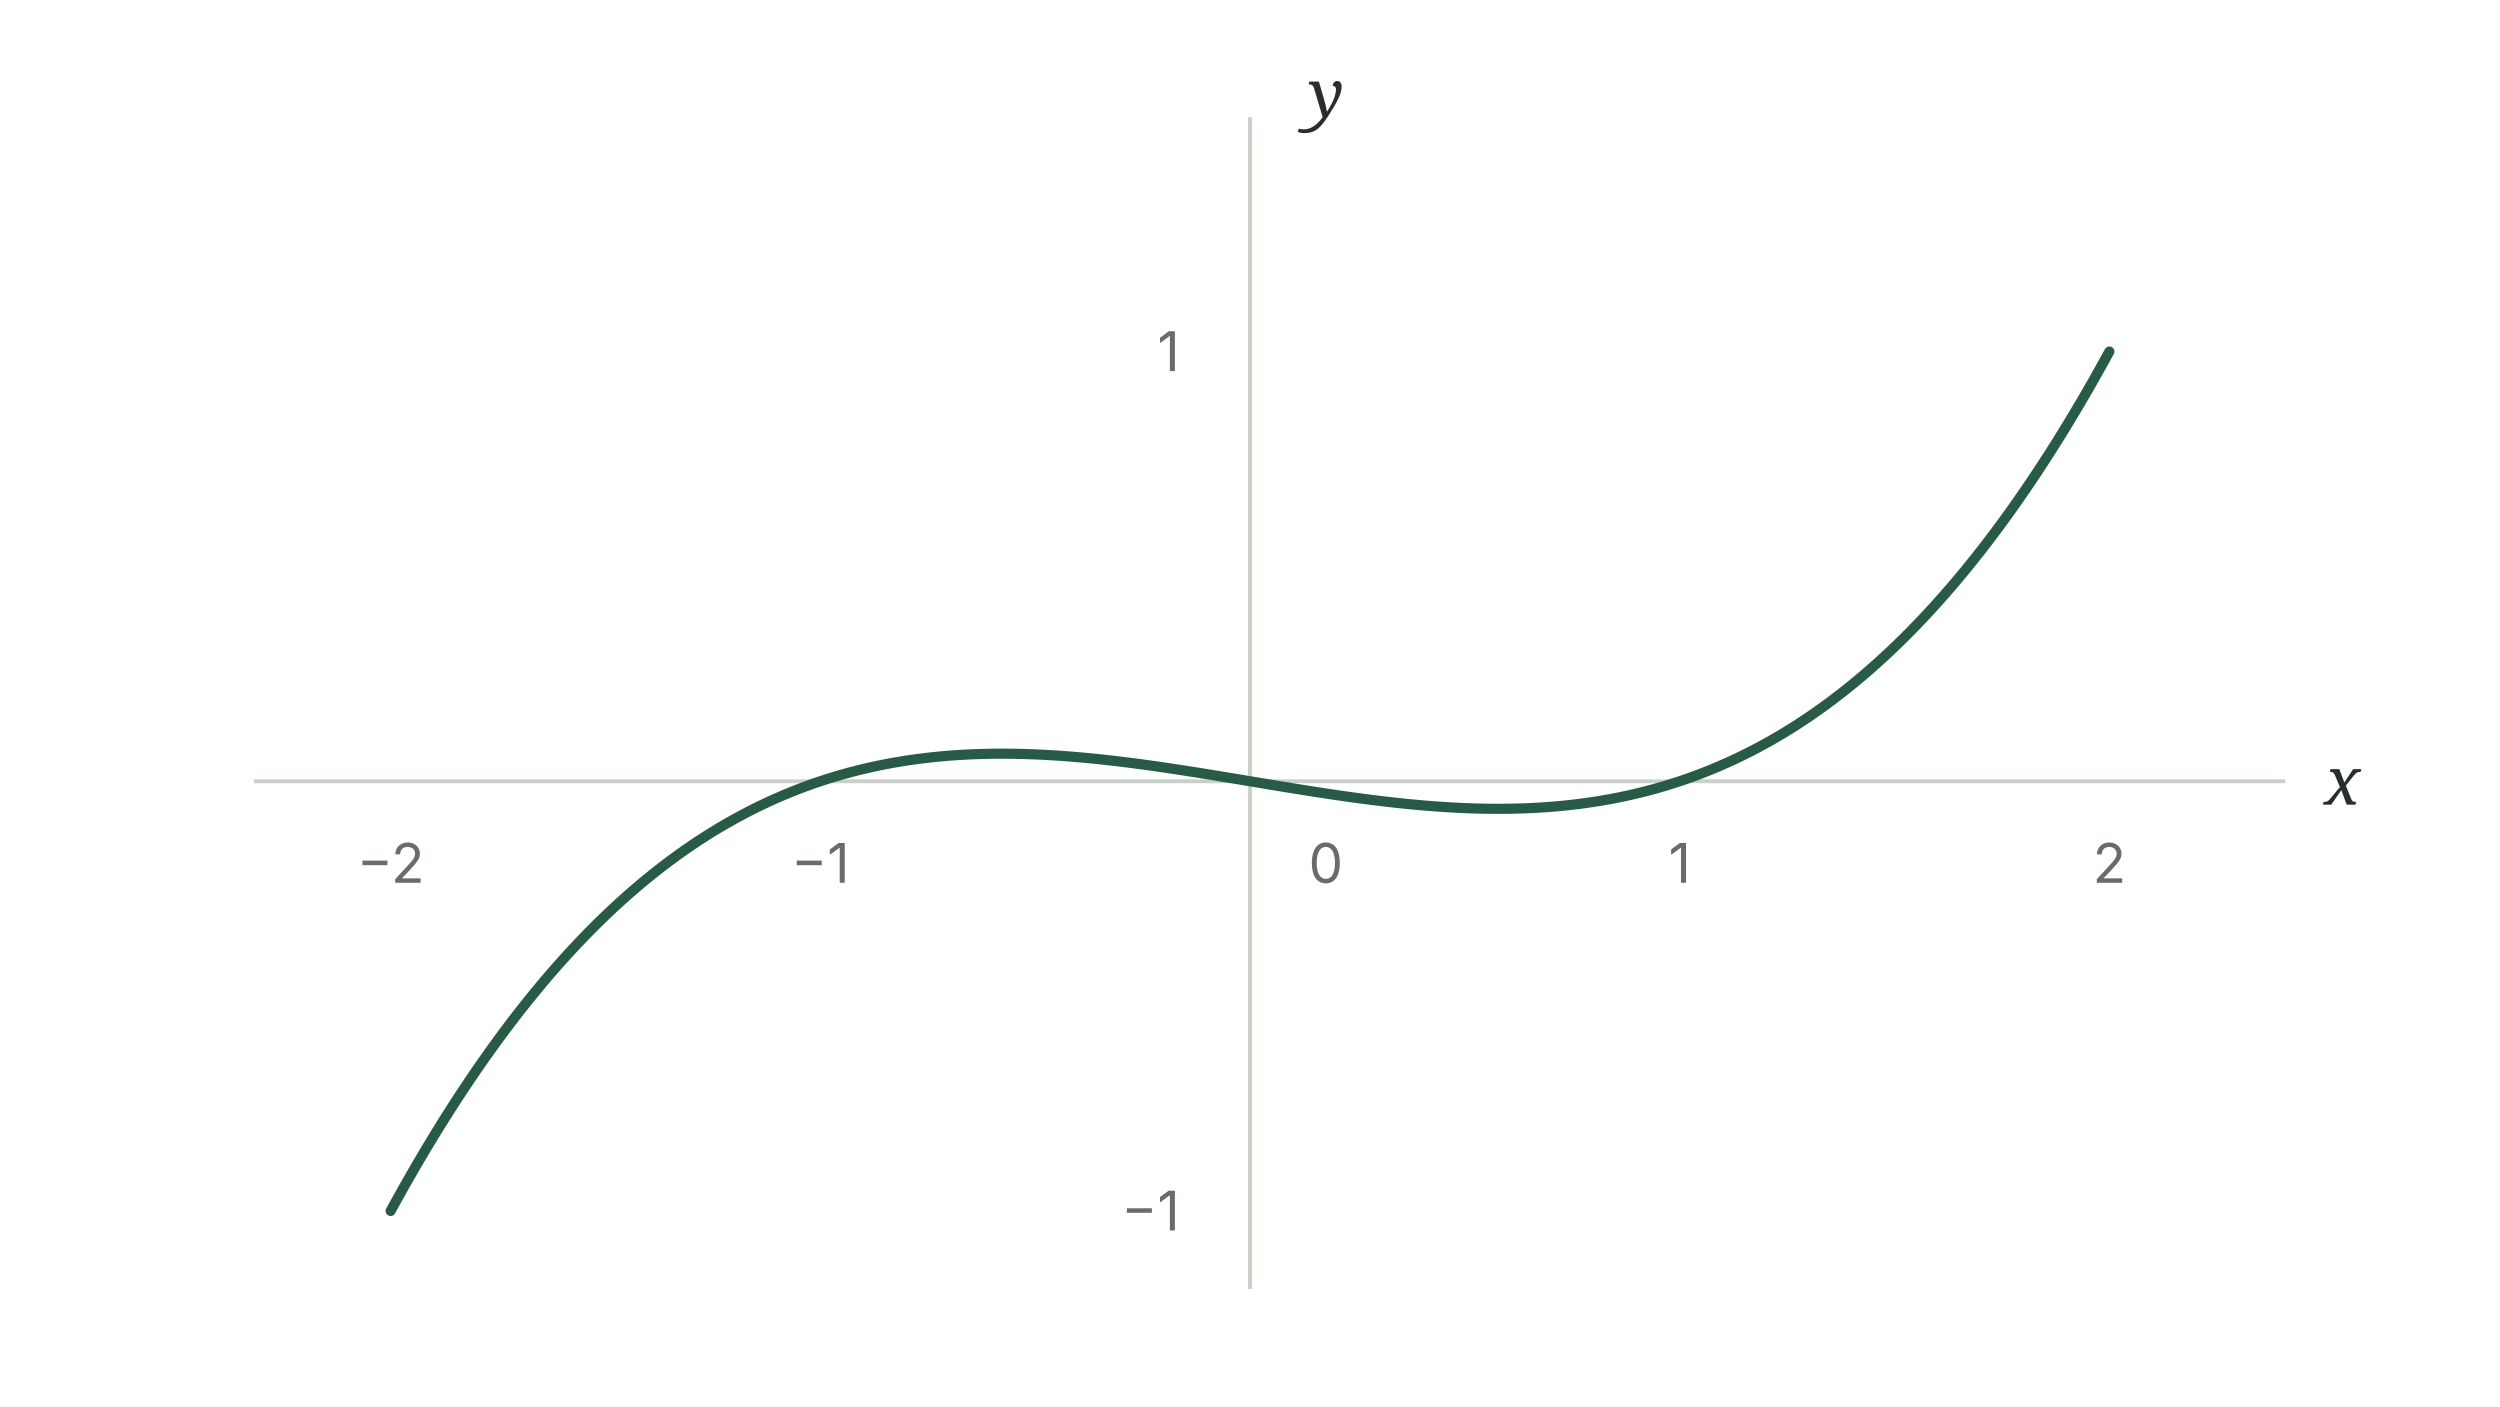
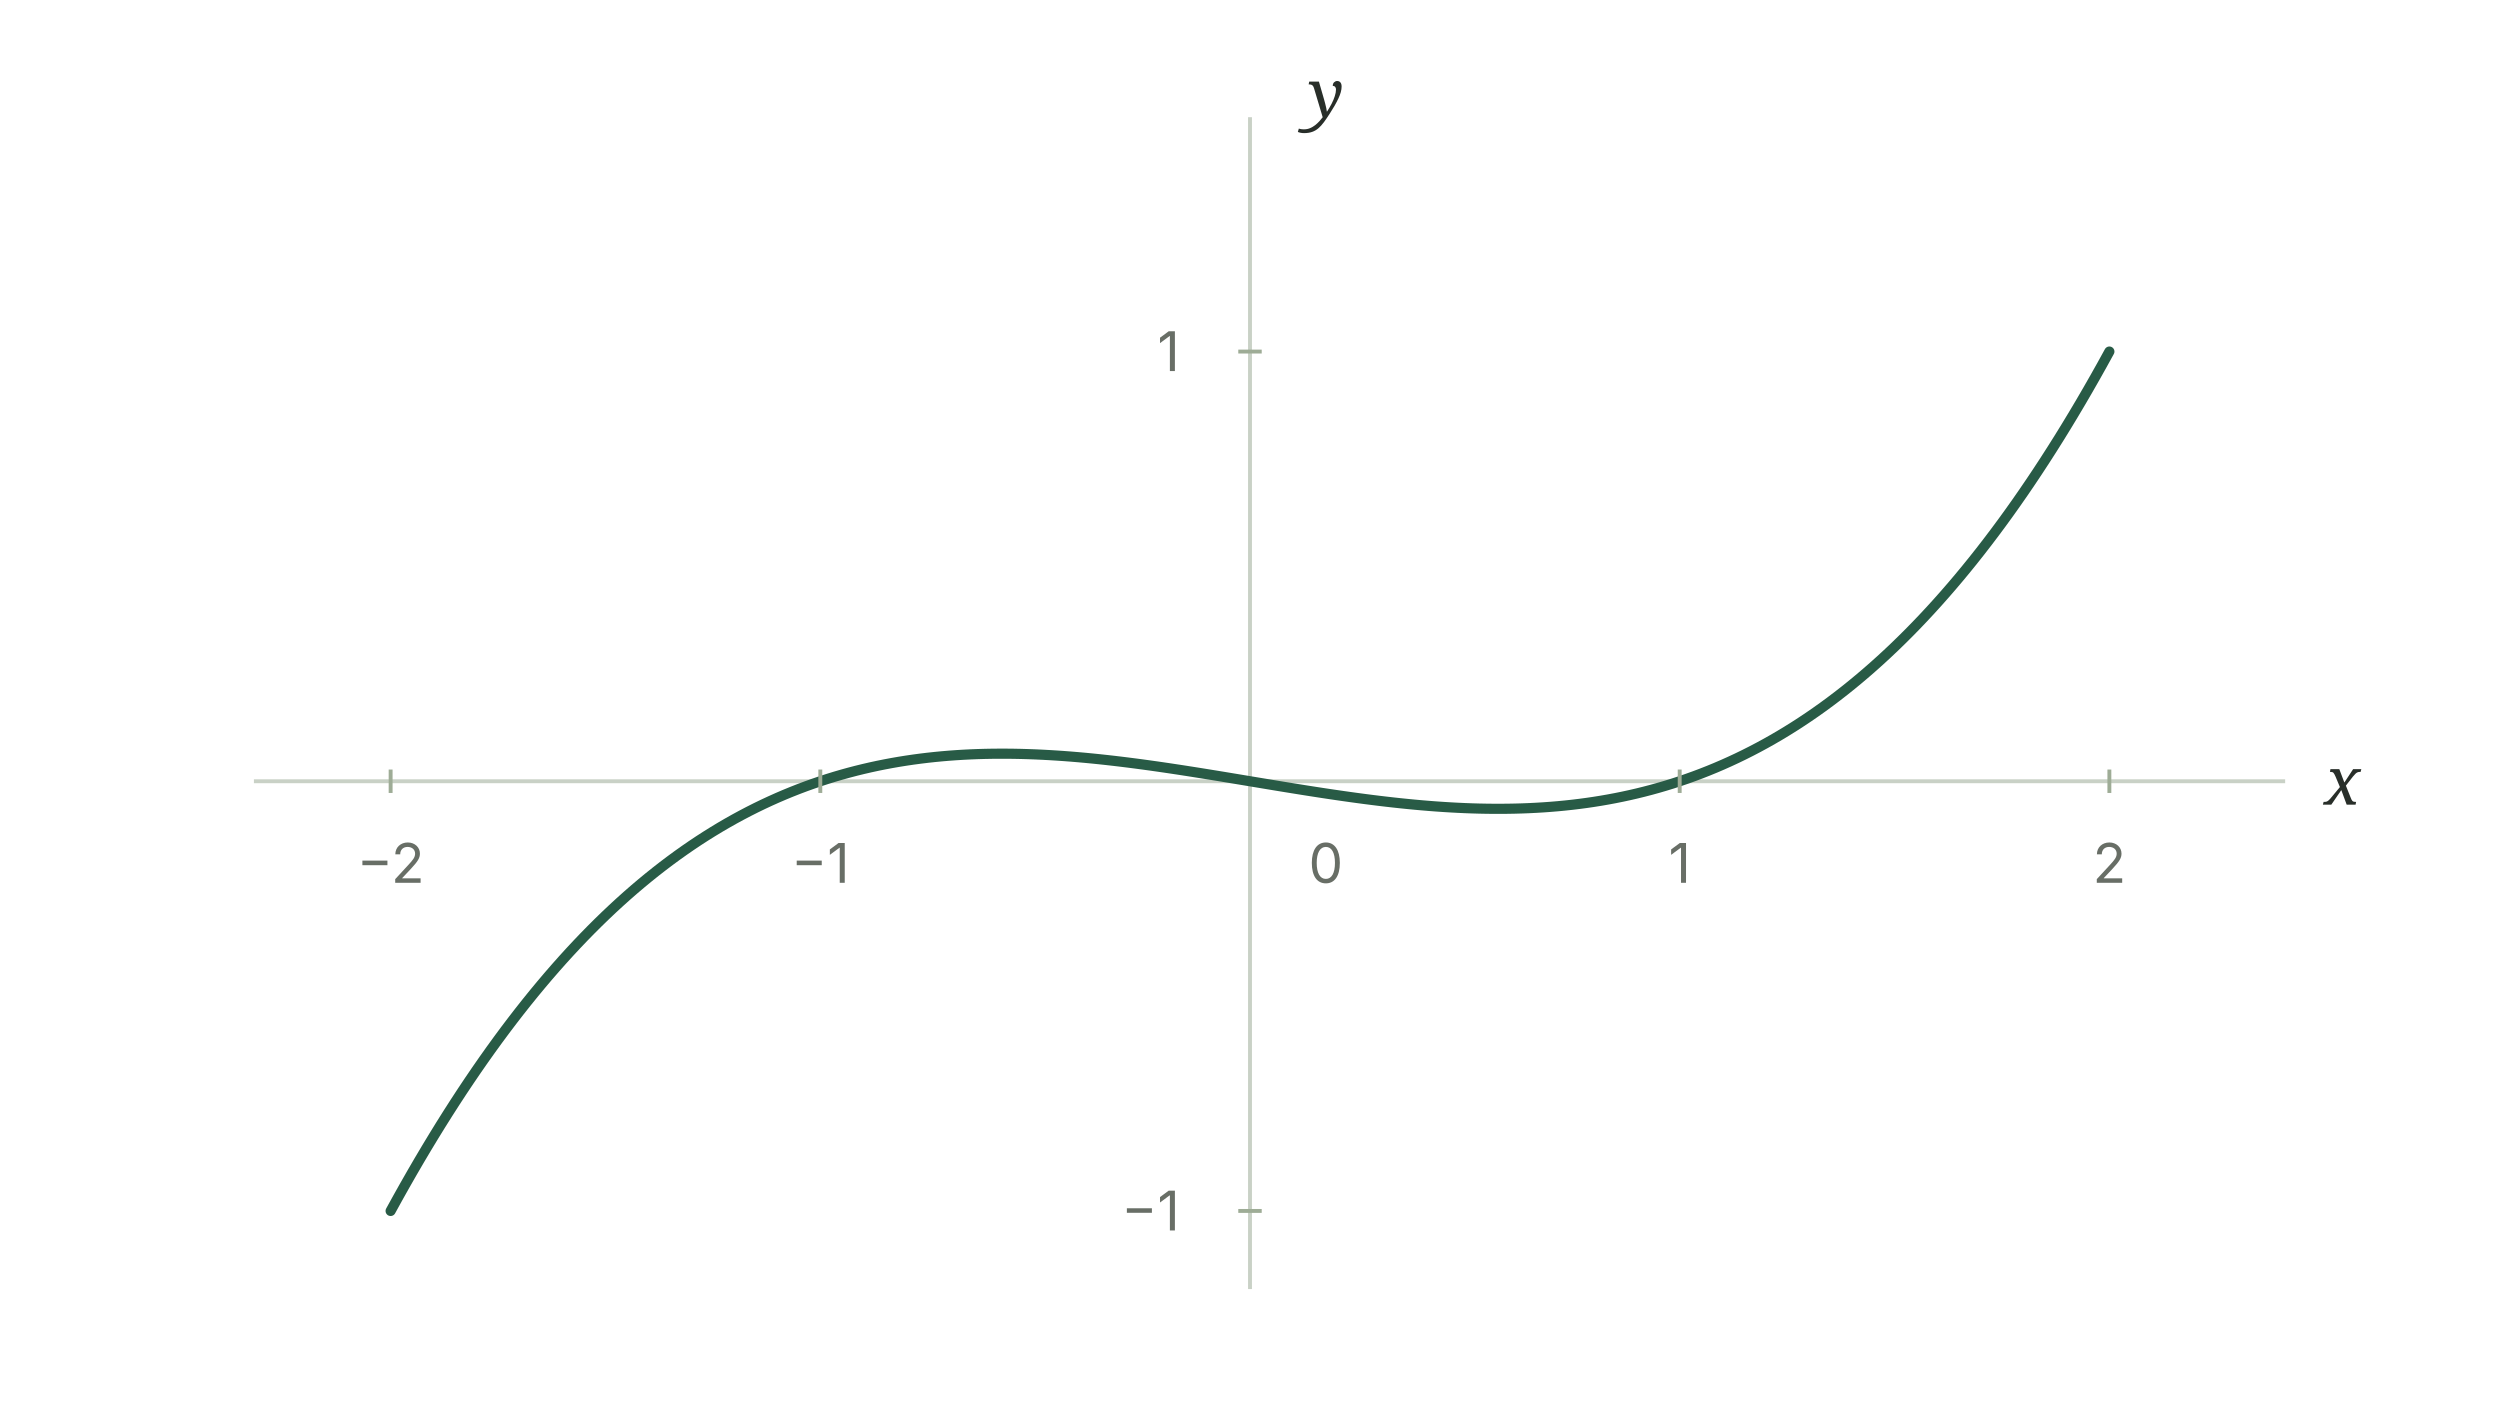
<svg xmlns="http://www.w3.org/2000/svg" viewBox="0 0 640 360" role="img" aria-labelledby="title desc">
  <style>.axis{fill:none;stroke:#c9d1c6;stroke-width:1}.curve{fill:none;stroke:#285b46;stroke-width:2.6;stroke-linecap:round;stroke-linejoin:round}.label{font:14px -apple-system,BlinkMacSystemFont,Segoe UI,sans-serif;fill:#686e66}.axis-name{font:italic 17px Georgia,serif;fill:#282e29}</style>
  <path class="axis" d="M65 200H585M320 330V30" />
  <path class="curve" d="M100.000 310.000 L101.833 306.669 L103.667 303.399 L105.500 300.189 L107.333 297.039 L109.167 293.948 L111.000 290.915 L112.833 287.940 L114.667 285.023 L116.500 282.163 L118.333 279.360 L120.167 276.612 L122.000 273.920 L123.833 271.283 L125.667 268.700 L127.500 266.172 L129.333 263.697 L131.167 261.275 L133.000 258.905 L134.833 256.587 L136.667 254.321 L138.500 252.106 L140.333 249.941 L142.167 247.826 L144.000 245.760 L145.833 243.743 L147.667 241.775 L149.500 239.854 L151.333 237.981 L153.167 236.155 L155.000 234.375 L156.833 232.641 L158.667 230.952 L160.500 229.308 L162.333 227.708 L164.167 226.153 L166.000 224.640 L167.833 223.170 L169.667 221.743 L171.500 220.357 L173.333 219.012 L175.167 217.709 L177.000 216.445 L178.833 215.221 L180.667 214.037 L182.500 212.891 L184.333 211.783 L186.167 210.713 L188.000 209.680 L189.833 208.684 L191.667 207.724 L193.500 206.799 L195.333 205.910 L197.167 205.056 L199.000 204.235 L200.833 203.448 L202.667 202.694 L204.500 201.973 L206.333 201.284 L208.167 200.626 L210.000 200.000 L211.833 199.404 L213.667 198.838 L215.500 198.302 L217.333 197.795 L219.167 197.316 L221.000 196.865 L222.833 196.442 L224.667 196.045 L226.500 195.676 L228.333 195.332 L230.167 195.013 L232.000 194.720 L233.833 194.451 L235.667 194.206 L237.500 193.984 L239.333 193.786 L241.167 193.609 L243.000 193.455 L244.833 193.322 L246.667 193.210 L248.500 193.118 L250.333 193.046 L252.167 192.994 L254.000 192.960 L255.833 192.945 L257.667 192.947 L259.500 192.967 L261.333 193.003 L263.167 193.056 L265.000 193.125 L266.833 193.209 L268.667 193.308 L270.500 193.421 L272.333 193.547 L274.167 193.687 L276.000 193.840 L277.833 194.005 L279.667 194.182 L281.500 194.369 L283.333 194.568 L285.167 194.777 L287.000 194.995 L288.833 195.223 L290.667 195.459 L292.500 195.703 L294.333 195.955 L296.167 196.214 L298.000 196.480 L299.833 196.752 L301.667 197.029 L303.500 197.312 L305.333 197.599 L307.167 197.890 L309.000 198.185 L310.833 198.483 L312.667 198.783 L314.500 199.086 L316.333 199.390 L318.167 199.695 L320.000 200.000 L321.833 200.305 L323.667 200.610 L325.500 200.914 L327.333 201.217 L329.167 201.517 L331.000 201.815 L332.833 202.110 L334.667 202.401 L336.500 202.688 L338.333 202.971 L340.167 203.248 L342.000 203.520 L343.833 203.786 L345.667 204.045 L347.500 204.297 L349.333 204.541 L351.167 204.777 L353.000 205.005 L354.833 205.223 L356.667 205.432 L358.500 205.631 L360.333 205.818 L362.167 205.995 L364.000 206.160 L365.833 206.313 L367.667 206.453 L369.500 206.579 L371.333 206.692 L373.167 206.791 L375.000 206.875 L376.833 206.944 L378.667 206.997 L380.500 207.033 L382.333 207.053 L384.167 207.055 L386.000 207.040 L387.833 207.006 L389.667 206.954 L391.500 206.882 L393.333 206.790 L395.167 206.678 L397.000 206.545 L398.833 206.391 L400.667 206.214 L402.500 206.016 L404.333 205.794 L406.167 205.549 L408.000 205.280 L409.833 204.987 L411.667 204.668 L413.500 204.324 L415.333 203.955 L417.167 203.558 L419.000 203.135 L420.833 202.684 L422.667 202.205 L424.500 201.698 L426.333 201.162 L428.167 200.596 L430.000 200.000 L431.833 199.374 L433.667 198.716 L435.500 198.027 L437.333 197.306 L439.167 196.552 L441.000 195.765 L442.833 194.944 L444.667 194.090 L446.500 193.201 L448.333 192.276 L450.167 191.316 L452.000 190.320 L453.833 189.287 L455.667 188.217 L457.500 187.109 L459.333 185.963 L461.167 184.779 L463.000 183.555 L464.833 182.291 L466.667 180.988 L468.500 179.643 L470.333 178.257 L472.167 176.830 L474.000 175.360 L475.833 173.847 L477.667 172.292 L479.500 170.692 L481.333 169.048 L483.167 167.359 L485.000 165.625 L486.833 163.845 L488.667 162.019 L490.500 160.146 L492.333 158.225 L494.167 156.257 L496.000 154.240 L497.833 152.174 L499.667 150.059 L501.500 147.894 L503.333 145.679 L505.167 143.413 L507.000 141.095 L508.833 138.725 L510.667 136.303 L512.500 133.828 L514.333 131.300 L516.167 128.717 L518.000 126.080 L519.833 123.388 L521.667 120.640 L523.500 117.837 L525.333 114.977 L527.167 112.060 L529.000 109.085 L530.833 106.052 L532.667 102.961 L534.500 99.811 L536.333 96.601 L538.167 93.331 L540.000 90.000" />
  <g class="label">
    <text x="100" y="226" text-anchor="middle">−2</text>
    <text x="210" y="226" text-anchor="middle">−1</text>
    <text x="335" y="226">0</text>
    <text x="430" y="226" text-anchor="middle">1</text>
    <text x="540" y="226" text-anchor="middle">2</text>
    <text x="302" y="95" text-anchor="end">1</text>
    <text x="302" y="315" text-anchor="end">−1</text>
  </g>
  <g class="axis-name">
    <text x="595" y="206">x</text>
    <text x="335" y="30">y</text>
  </g>
+   <path class="axis-ticks" d="M100 197V203M210 197V203M430 197V203M540 197V203M317 90H323M317 310H323" fill="none" stroke="#9eac96" stroke-width="1" />
</svg>
